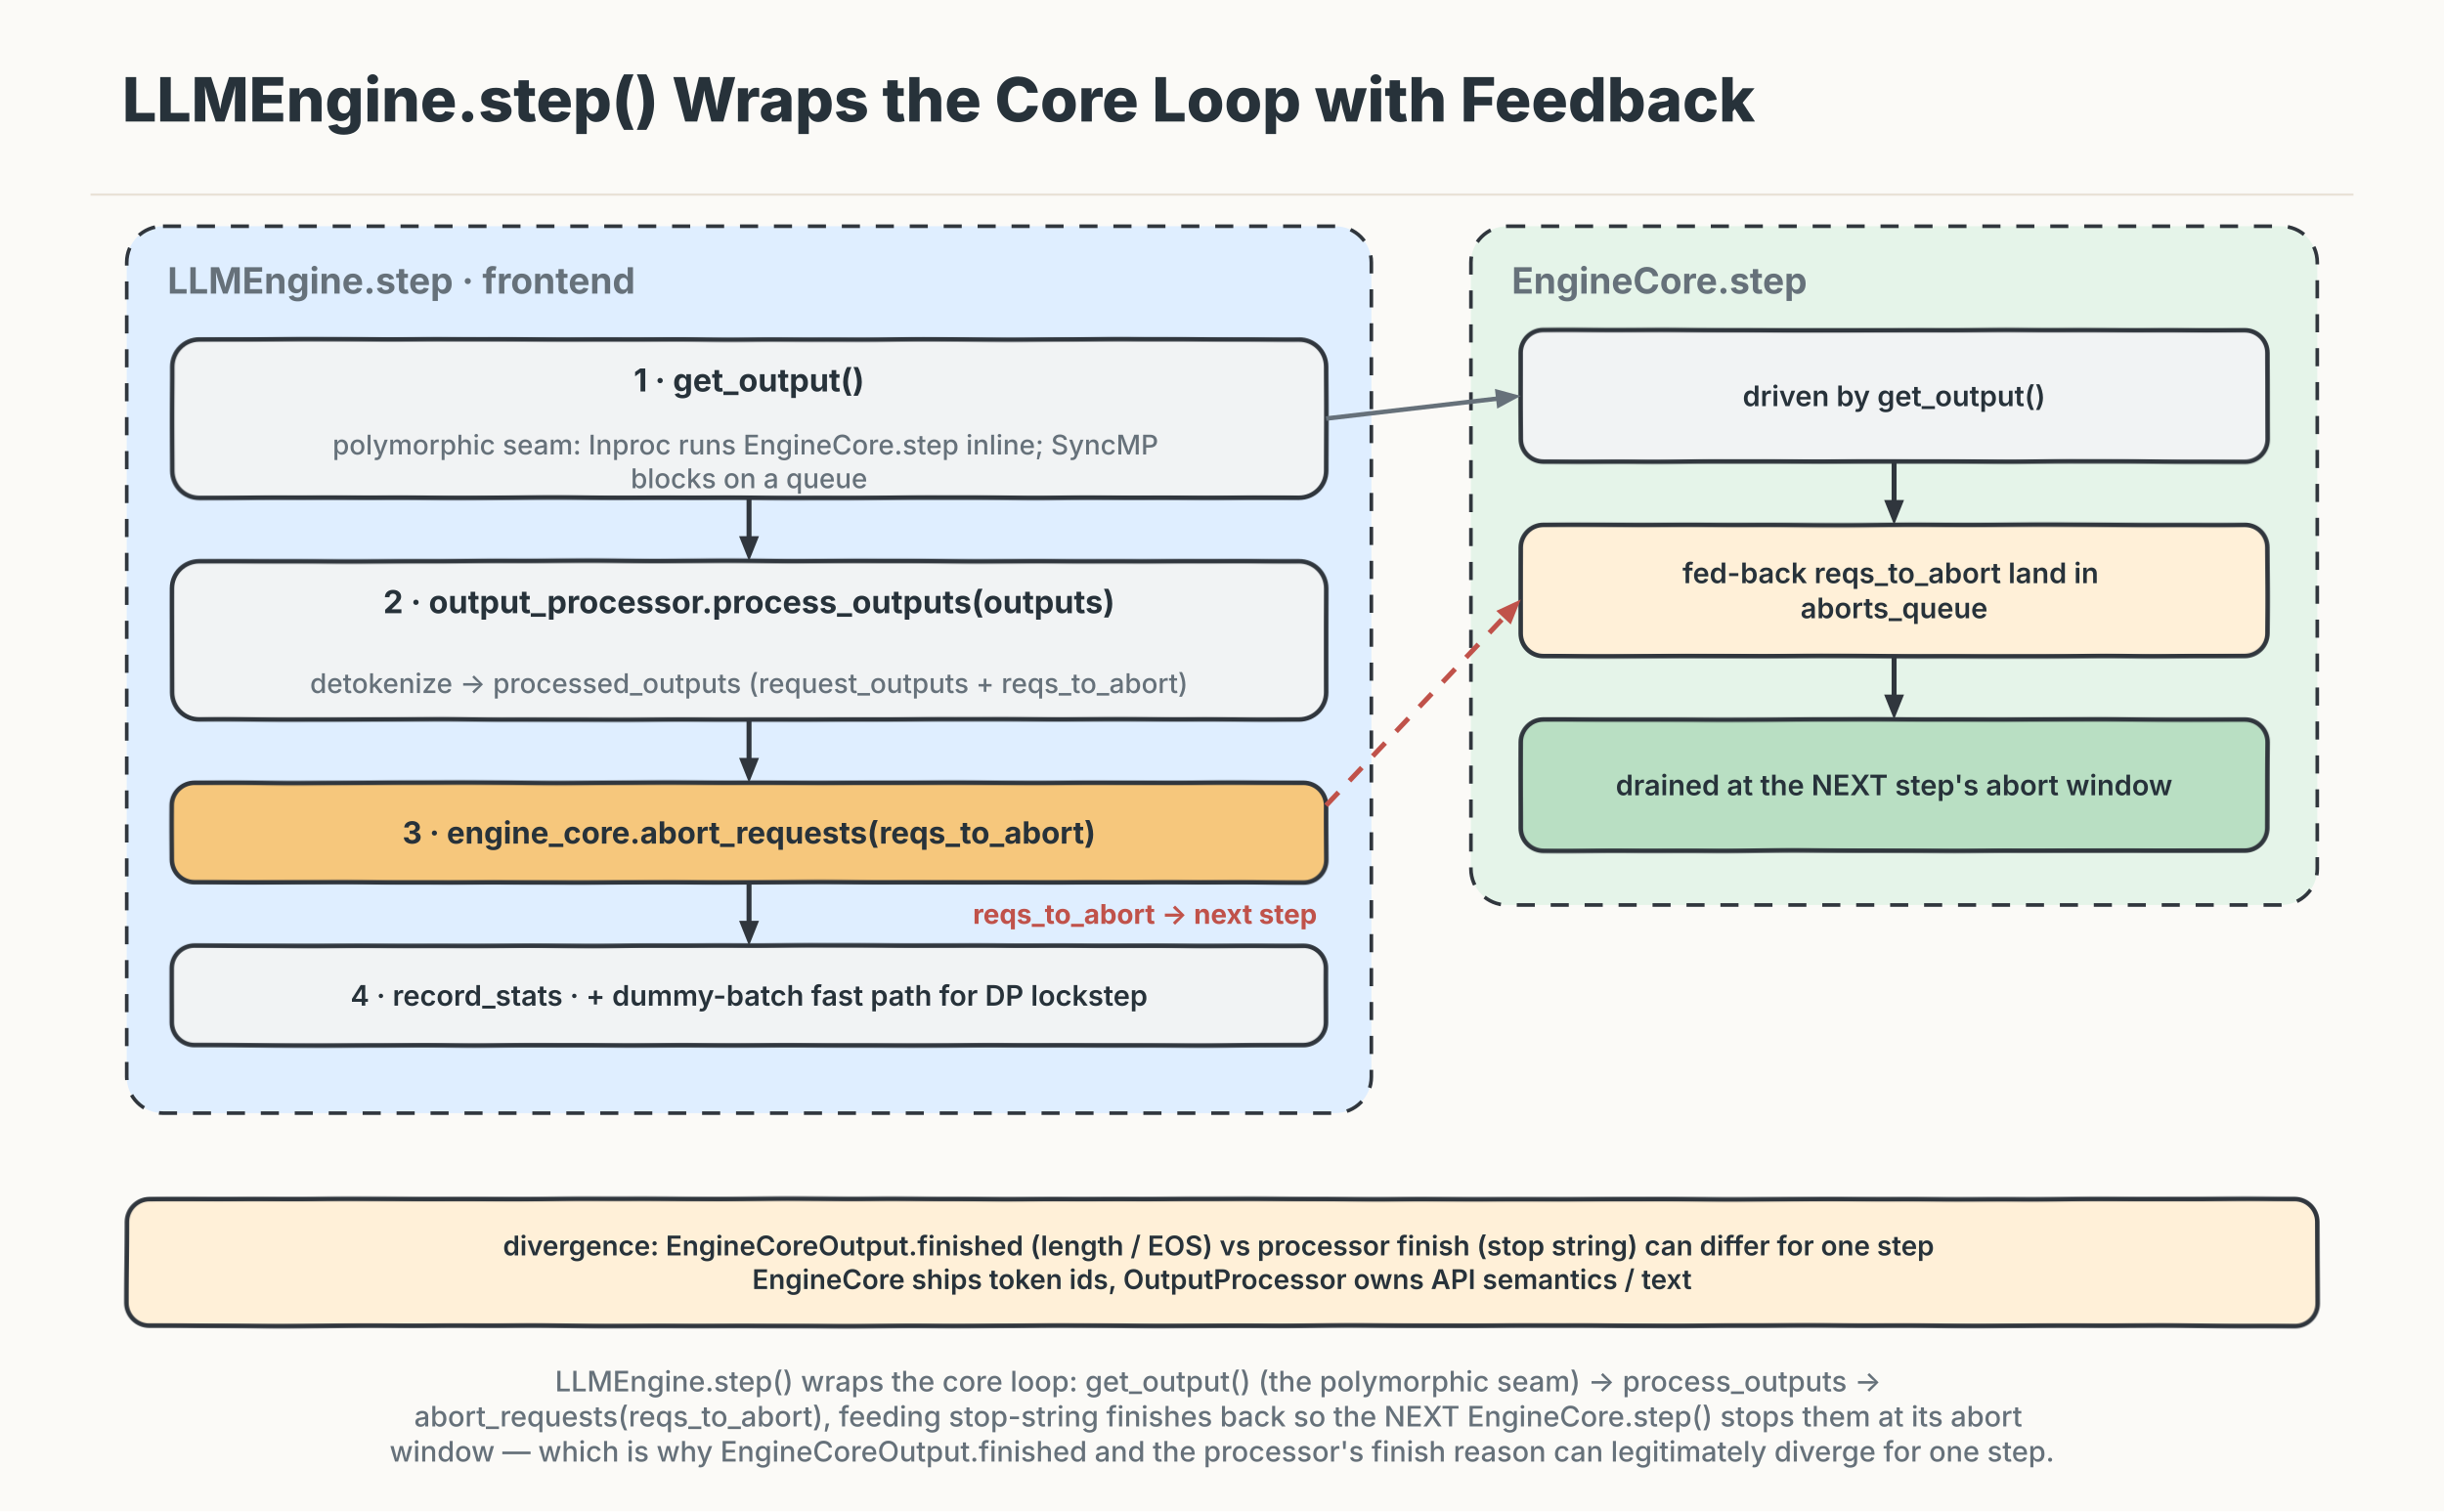
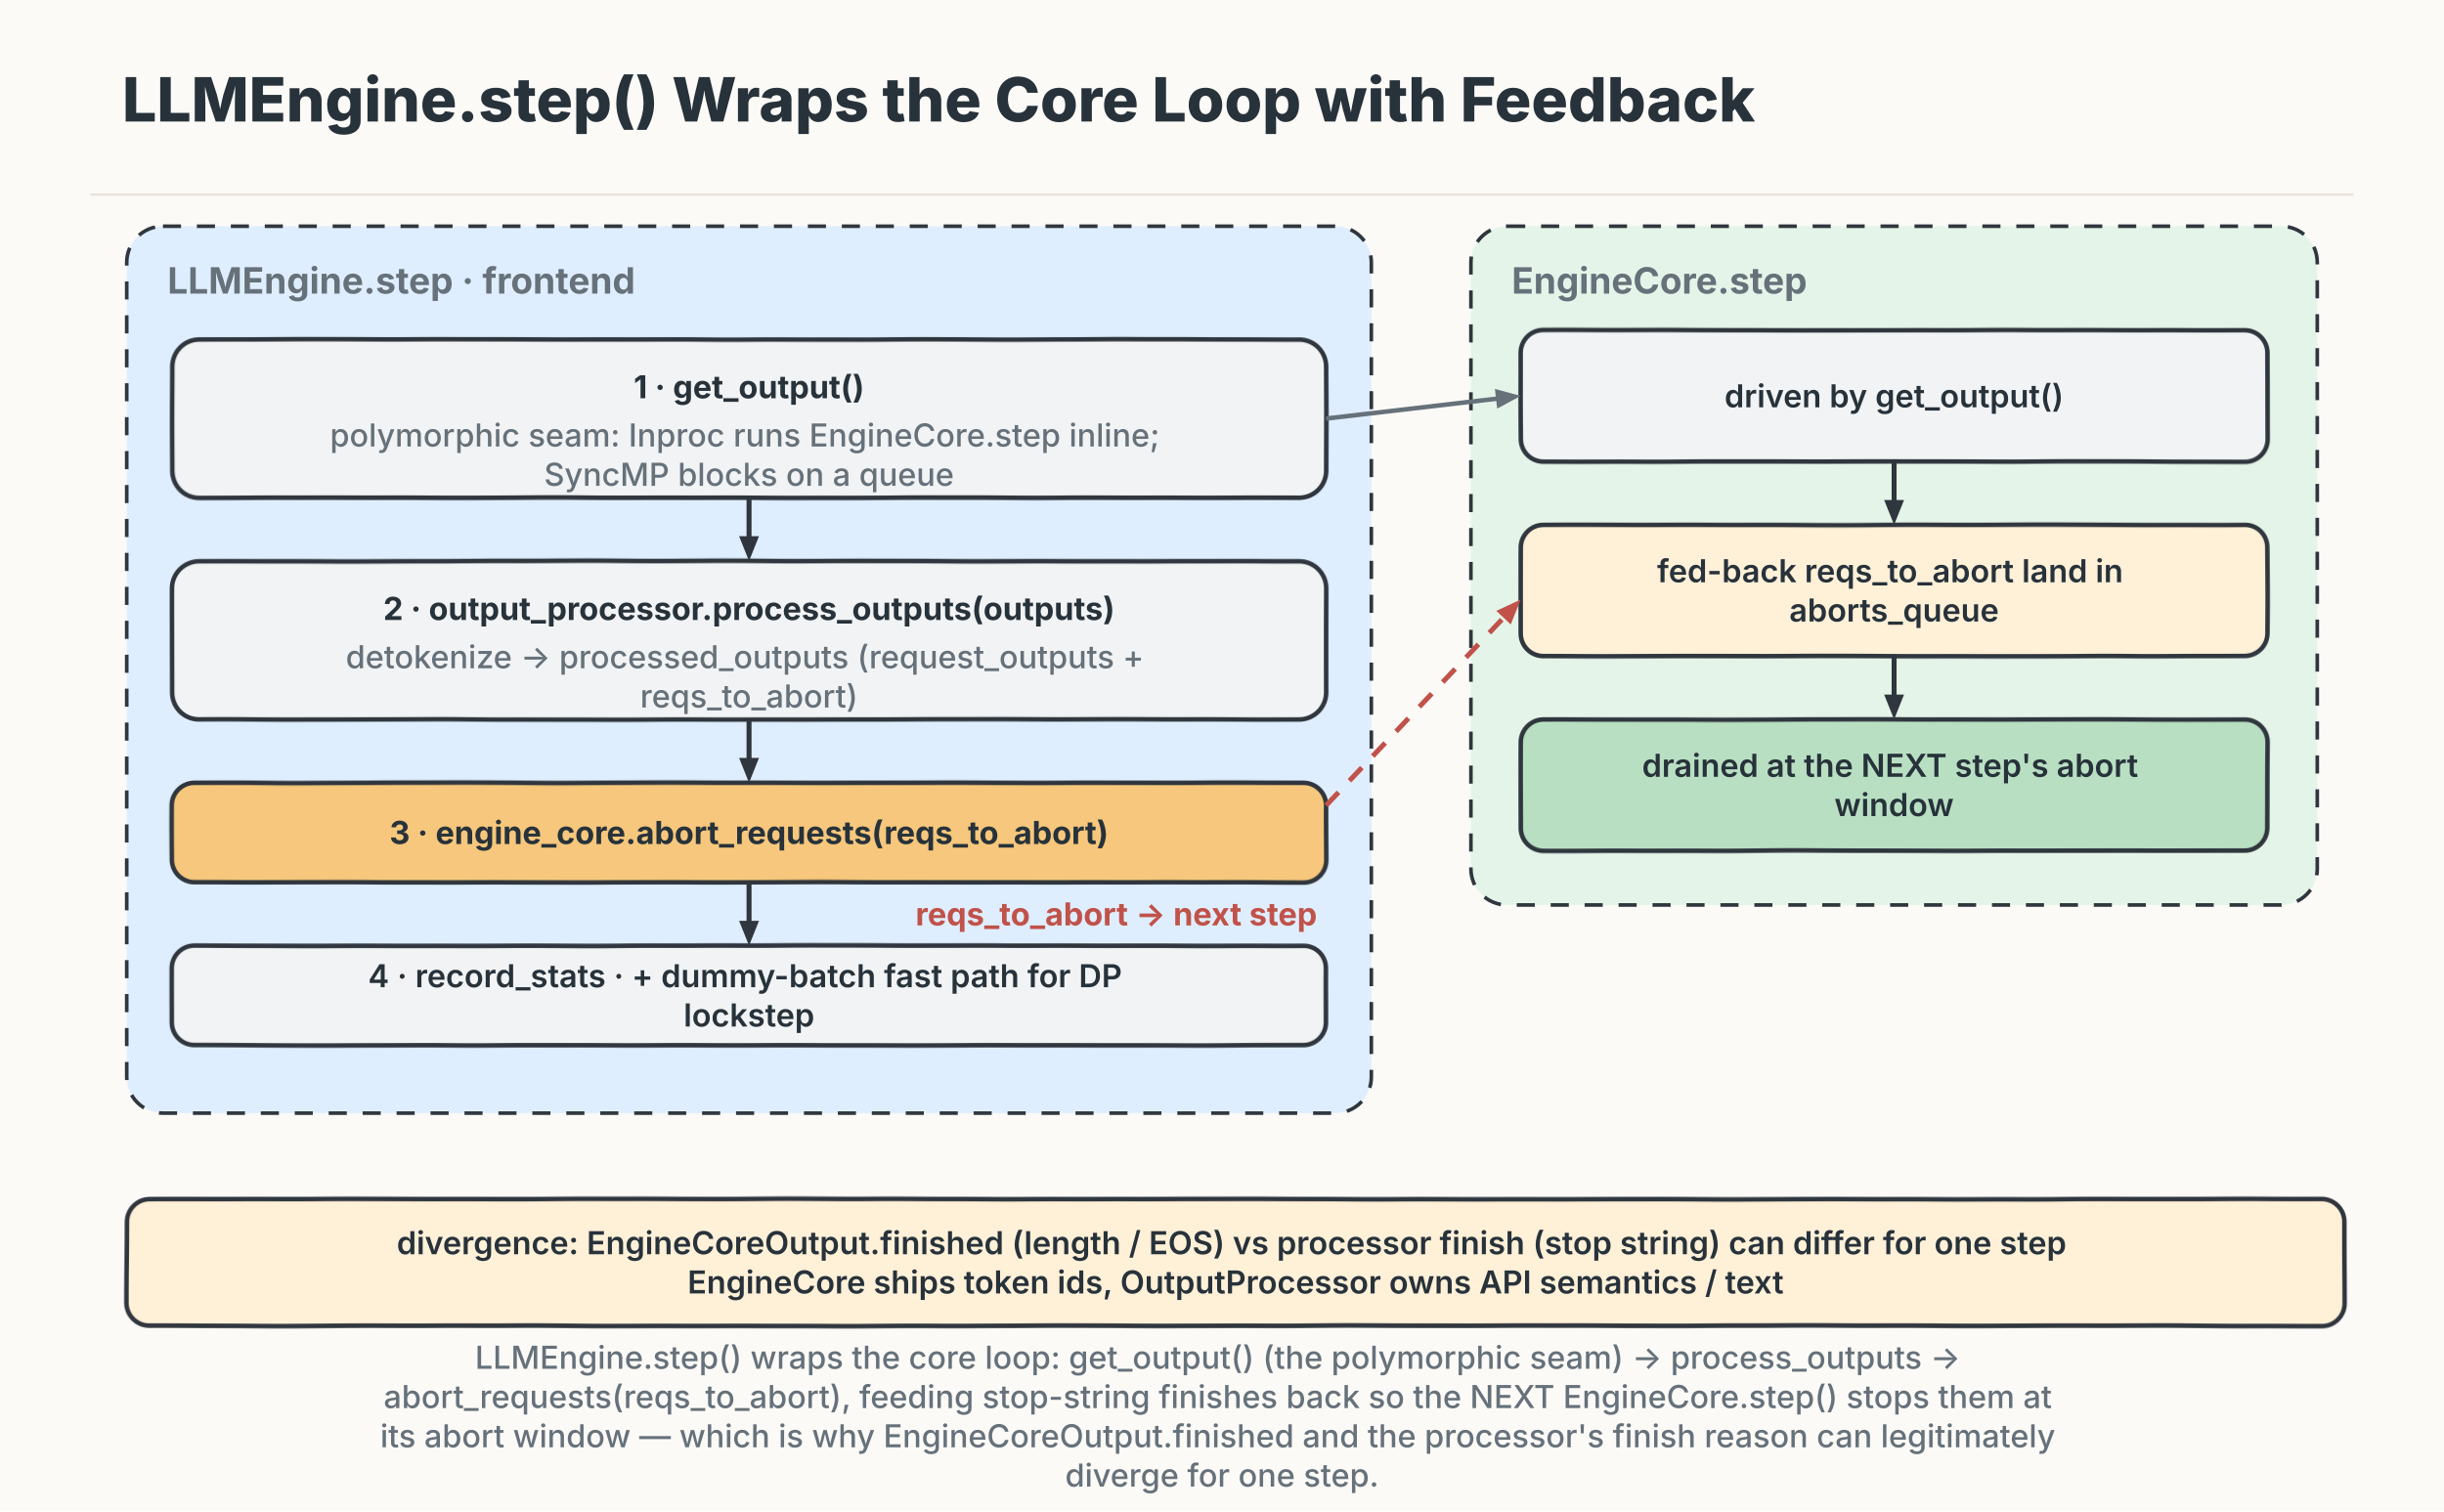
<svg xmlns="http://www.w3.org/2000/svg" width="1080" height="668" viewBox="0 0 1080 668" role="img" aria-label="LLMEngine.step() Wraps the Core Loop with Feedback">
  <defs>
    <filter id="roughen">
      <feTurbulence type="fractalNoise" baseFrequency="0.018" numOctaves="2" seed="7" result="noise" />
      <feDisplacementMap in="SourceGraphic" in2="noise" scale="0.55" />
    </filter>
    <marker id="arrow" viewBox="0 0 12 12" refX="9.2" refY="6" markerUnits="userSpaceOnUse" markerWidth="12" markerHeight="12" orient="auto-start-reverse">
      <path d="M 1.5 2 L 11 6 L 1.5 10 z" fill="#30363d" />
    </marker>
    <style>
    text { font-family: Inter, -apple-system, BlinkMacSystemFont, "Segoe UI", "PingFang SC", "Noto Sans CJK SC", Arial, sans-serif; }
    .rough { filter: url(#roughen); }
  </style>
  </defs>
  <rect width="1080" height="668" fill="#fbfaf7" />
  <path d="M 40 86 H 1040" stroke="#e9e2d7" stroke-width="1" />
  <text x="54" y="53.72" text-anchor="start" font-size="27" font-weight="800" fill="#27323a">
    <tspan x="54" dy="0">LLMEngine.step() Wraps the Core Loop with Feedback</tspan>
  </text>
  <rect x="56" y="100" width="550" height="392" rx="16" fill="#dfeeff" stroke="#30363d" stroke-width="1.6" stroke-dasharray="8 7" />
  <text x="74" y="129.76" text-anchor="start" font-size="16" font-weight="700" fill="#66717a">
    <tspan x="74" dy="0">LLMEngine.step  ·  frontend</tspan>
  </text>
  <rect class="rough" x="76" y="150" width="510" height="70" rx="12" fill="#f1f3f4" stroke="#30363d" stroke-width="2" />
-   <text x="331" y="173.04" text-anchor="middle" font-size="14" font-weight="700" fill="#27323a">
+   <text x="331" y="176.04" text-anchor="middle" font-size="14" font-weight="700" fill="#27323a">
    <tspan x="331" dy="0">1 · get_output()</tspan>
  </text>
-   <text x="331" y="200.88" text-anchor="middle" font-size="12" font-weight="500" fill="#66717a">
-     <tspan x="331" dy="0">polymorphic seam: Inproc runs EngineCore.step inline; SyncMP</tspan>
-     <tspan x="331" dy="14.88">blocks on a queue</tspan>
+   <text x="331" y="197.36" text-anchor="middle" font-size="14" font-weight="500" fill="#66717a">
+     <tspan x="331" dy="0">polymorphic seam: Inproc runs EngineCore.step inline;</tspan>
+     <tspan x="331" dy="17.36">SyncMP blocks on a queue</tspan>
  </text>
  <rect class="rough" x="76" y="248" width="510" height="70" rx="12" fill="#f1f3f4" stroke="#30363d" stroke-width="2" />
-   <text x="331" y="271.04" text-anchor="middle" font-size="14" font-weight="700" fill="#27323a">
+   <text x="331" y="274.04" text-anchor="middle" font-size="14" font-weight="700" fill="#27323a">
    <tspan x="331" dy="0">2 · output_processor.process_outputs(outputs)</tspan>
  </text>
-   <text x="331" y="306.32" text-anchor="middle" font-size="12" font-weight="500" fill="#66717a">
-     <tspan x="331" dy="0">detokenize → processed_outputs (request_outputs + reqs_to_abort)</tspan>
+   <text x="331" y="295.36" text-anchor="middle" font-size="14" font-weight="500" fill="#66717a">
+     <tspan x="331" dy="0">detokenize → processed_outputs (request_outputs +</tspan>
+     <tspan x="331" dy="17.36">reqs_to_abort)</tspan>
  </text>
  <rect class="rough" x="76" y="346" width="510" height="44" rx="10" fill="#f6c77c" stroke="#30363d" stroke-width="2" />
-   <text x="331" y="372.86" text-anchor="middle" font-size="13.5" font-weight="700" fill="#27323a">
+   <text x="331" y="373.04" text-anchor="middle" font-size="14" font-weight="700" fill="#27323a">
    <tspan x="331" dy="0">3 · engine_core.abort_requests(reqs_to_abort)</tspan>
  </text>
  <rect class="rough" x="76" y="418" width="510" height="44" rx="10" fill="#f1f3f4" stroke="#30363d" stroke-width="2" />
-   <text x="331" y="444.5" text-anchor="middle" font-size="12.5" font-weight="600" fill="#27323a">
-     <tspan x="331" dy="0">4 · record_stats  ·  + dummy-batch fast path for DP lockstep</tspan>
+   <text x="331" y="436.36" text-anchor="middle" font-size="14" font-weight="600" fill="#27323a">
+     <tspan x="331" dy="0">4 · record_stats  ·  + dummy-batch fast path for DP</tspan>
+     <tspan x="331" dy="17.36">lockstep</tspan>
  </text>
  <path d="M 331 220 L 331.0 241.0" fill="none" stroke="#30363d" stroke-width="2.2" />
  <path d="M 331 248 L 326.6 237.0 L 335.4 237.0 z" fill="#30363d" />
  <path d="M 331 318 L 331.0 339.0" fill="none" stroke="#30363d" stroke-width="2.2" />
  <path d="M 331 346 L 326.6 335.0 L 335.4 335.0 z" fill="#30363d" />
  <path d="M 331 390 L 331.0 411.0" fill="none" stroke="#30363d" stroke-width="2.2" />
  <path d="M 331 418 L 326.6 407.0 L 335.4 407.0 z" fill="#30363d" />
  <rect x="650" y="100" width="374" height="300" rx="16" fill="#e5f4e9" stroke="#30363d" stroke-width="1.6" stroke-dasharray="8 7" />
  <text x="668" y="129.76" text-anchor="start" font-size="16" font-weight="700" fill="#66717a">
    <tspan x="668" dy="0">EngineCore.step</tspan>
  </text>
  <rect class="rough" x="672" y="146" width="330" height="58" rx="10" fill="#f1f3f4" stroke="#30363d" stroke-width="2" />
-   <text x="837" y="179.5" text-anchor="middle" font-size="12.5" font-weight="600" fill="#27323a">
+   <text x="837" y="180.04" text-anchor="middle" font-size="14" font-weight="600" fill="#27323a">
    <tspan x="837" dy="0">driven by get_output()</tspan>
  </text>
  <path d="M 837 204 L 837.0 225.0" fill="none" stroke="#30363d" stroke-width="2.2" />
  <path d="M 837 232 L 832.6 221.0 L 841.4 221.0 z" fill="#30363d" />
  <rect class="rough" x="672" y="232" width="330" height="58" rx="10" fill="#fff0d8" stroke="#30363d" stroke-width="2" />
-   <text x="837" y="257.75" text-anchor="middle" font-size="12.5" font-weight="600" fill="#27323a">
+   <text x="837" y="257.36" text-anchor="middle" font-size="14" font-weight="600" fill="#27323a">
    <tspan x="837" dy="0">fed-back reqs_to_abort land in</tspan>
-     <tspan x="837" dy="15.5">aborts_queue</tspan>
+     <tspan x="837" dy="17.36">aborts_queue</tspan>
  </text>
  <path d="M 837 290 L 837.0 311.0" fill="none" stroke="#30363d" stroke-width="2.2" />
  <path d="M 837 318 L 832.6 307.0 L 841.4 307.0 z" fill="#30363d" />
  <rect class="rough" x="672" y="318" width="330" height="58" rx="10" fill="#b9dfc3" stroke="#30363d" stroke-width="2" />
-   <text x="837" y="351.5" text-anchor="middle" font-size="12.5" font-weight="600" fill="#27323a">
-     <tspan x="837" dy="0">drained at the NEXT step's abort window</tspan>
+   <text x="837" y="343.36" text-anchor="middle" font-size="14" font-weight="600" fill="#27323a">
+     <tspan x="837" dy="0">drained at the NEXT step's abort</tspan>
+     <tspan x="837" dy="17.36">window</tspan>
  </text>
  <path d="M 586 185 L 665.0 175.8" fill="none" stroke="#66717a" stroke-width="2" />
  <path d="M 672 175 L 661.6 180.6 L 660.6 171.9 z" fill="#66717a" />
  <path d="M 586 356 L 667.2 270.1" fill="none" stroke="#c0524a" stroke-width="2.2" stroke-dasharray="8 7" />
  <path d="M 672 265 L 667.6 276.0 L 661.2 270.0 z" fill="#c0524a" />
-   <text x="582" y="408.32" text-anchor="end" font-size="12" font-weight="700" fill="#c0524a">
+   <text x="582" y="409.04" text-anchor="end" font-size="14" font-weight="700" fill="#c0524a">
    <tspan x="582" dy="0">reqs_to_abort  →  next step</tspan>
  </text>
-   <rect class="rough" x="56" y="530" width="968" height="56" rx="10" fill="#fff0d8" stroke="#30363d" stroke-width="2" />
-   <text x="540" y="554.88" text-anchor="middle" font-size="12" font-weight="600" fill="#27323a">
-     <tspan x="540" dy="0">divergence: EngineCoreOutput.finished (length / EOS) vs processor finish (stop string) can differ for one step</tspan>
-     <tspan x="540" dy="14.88">EngineCore ships token ids, OutputProcessor owns API semantics / text</tspan>
+   <rect class="rough" x="56" y="530" width="980" height="56" rx="10" fill="#fff0d8" stroke="#30363d" stroke-width="2" />
+   <text x="546" y="554.36" text-anchor="middle" font-size="14" font-weight="600" fill="#27323a">
+     <tspan x="546" dy="0">divergence: EngineCoreOutput.finished (length / EOS) vs processor finish (stop string) can differ for one step</tspan>
+     <tspan x="546" dy="17.36">EngineCore ships token ids, OutputProcessor owns API semantics / text</tspan>
  </text>
-   <text x="540" y="615" text-anchor="middle" font-size="12.5" font-weight="500" fill="#66717a">
+   <text x="540" y="605" text-anchor="middle" font-size="14" font-weight="500" fill="#66717a">
    <tspan x="540" dy="0">LLMEngine.step() wraps the core loop: get_output() (the polymorphic seam) → process_outputs →</tspan>
-     <tspan x="540" dy="15.5">abort_requests(reqs_to_abort), feeding stop-string finishes back so the NEXT EngineCore.step() stops them at its abort</tspan>
-     <tspan x="540" dy="15.5">window — which is why EngineCoreOutput.finished and the processor's finish reason can legitimately diverge for one step.</tspan>
+     <tspan x="540" dy="17.36">abort_requests(reqs_to_abort), feeding stop-string finishes back so the NEXT EngineCore.step() stops them at</tspan>
+     <tspan x="540" dy="17.36">its abort window — which is why EngineCoreOutput.finished and the processor's finish reason can legitimately</tspan>
+     <tspan x="540" dy="17.36">diverge for one step.</tspan>
  </text>
</svg>
